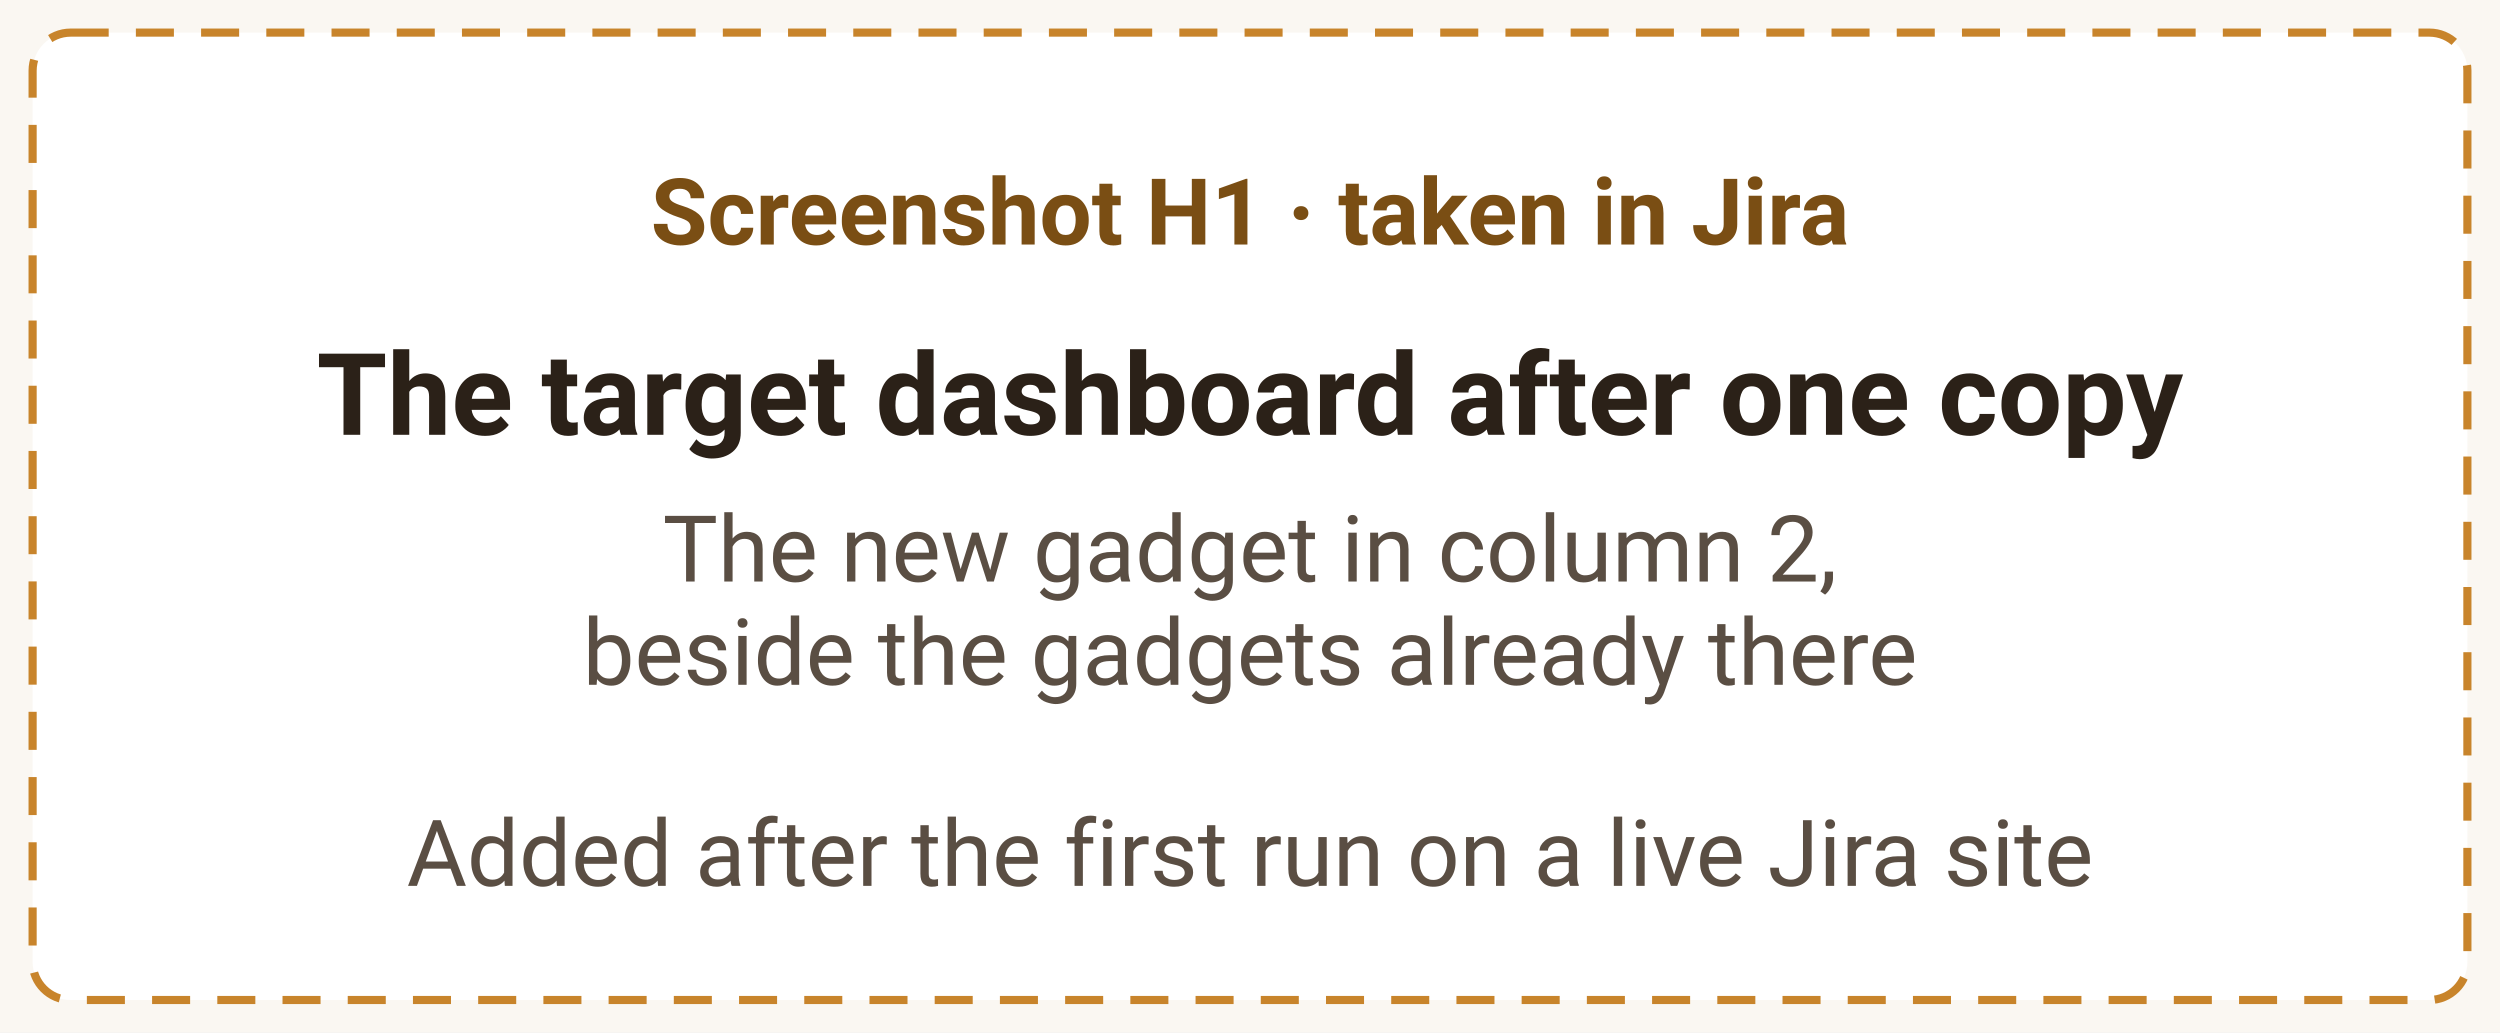
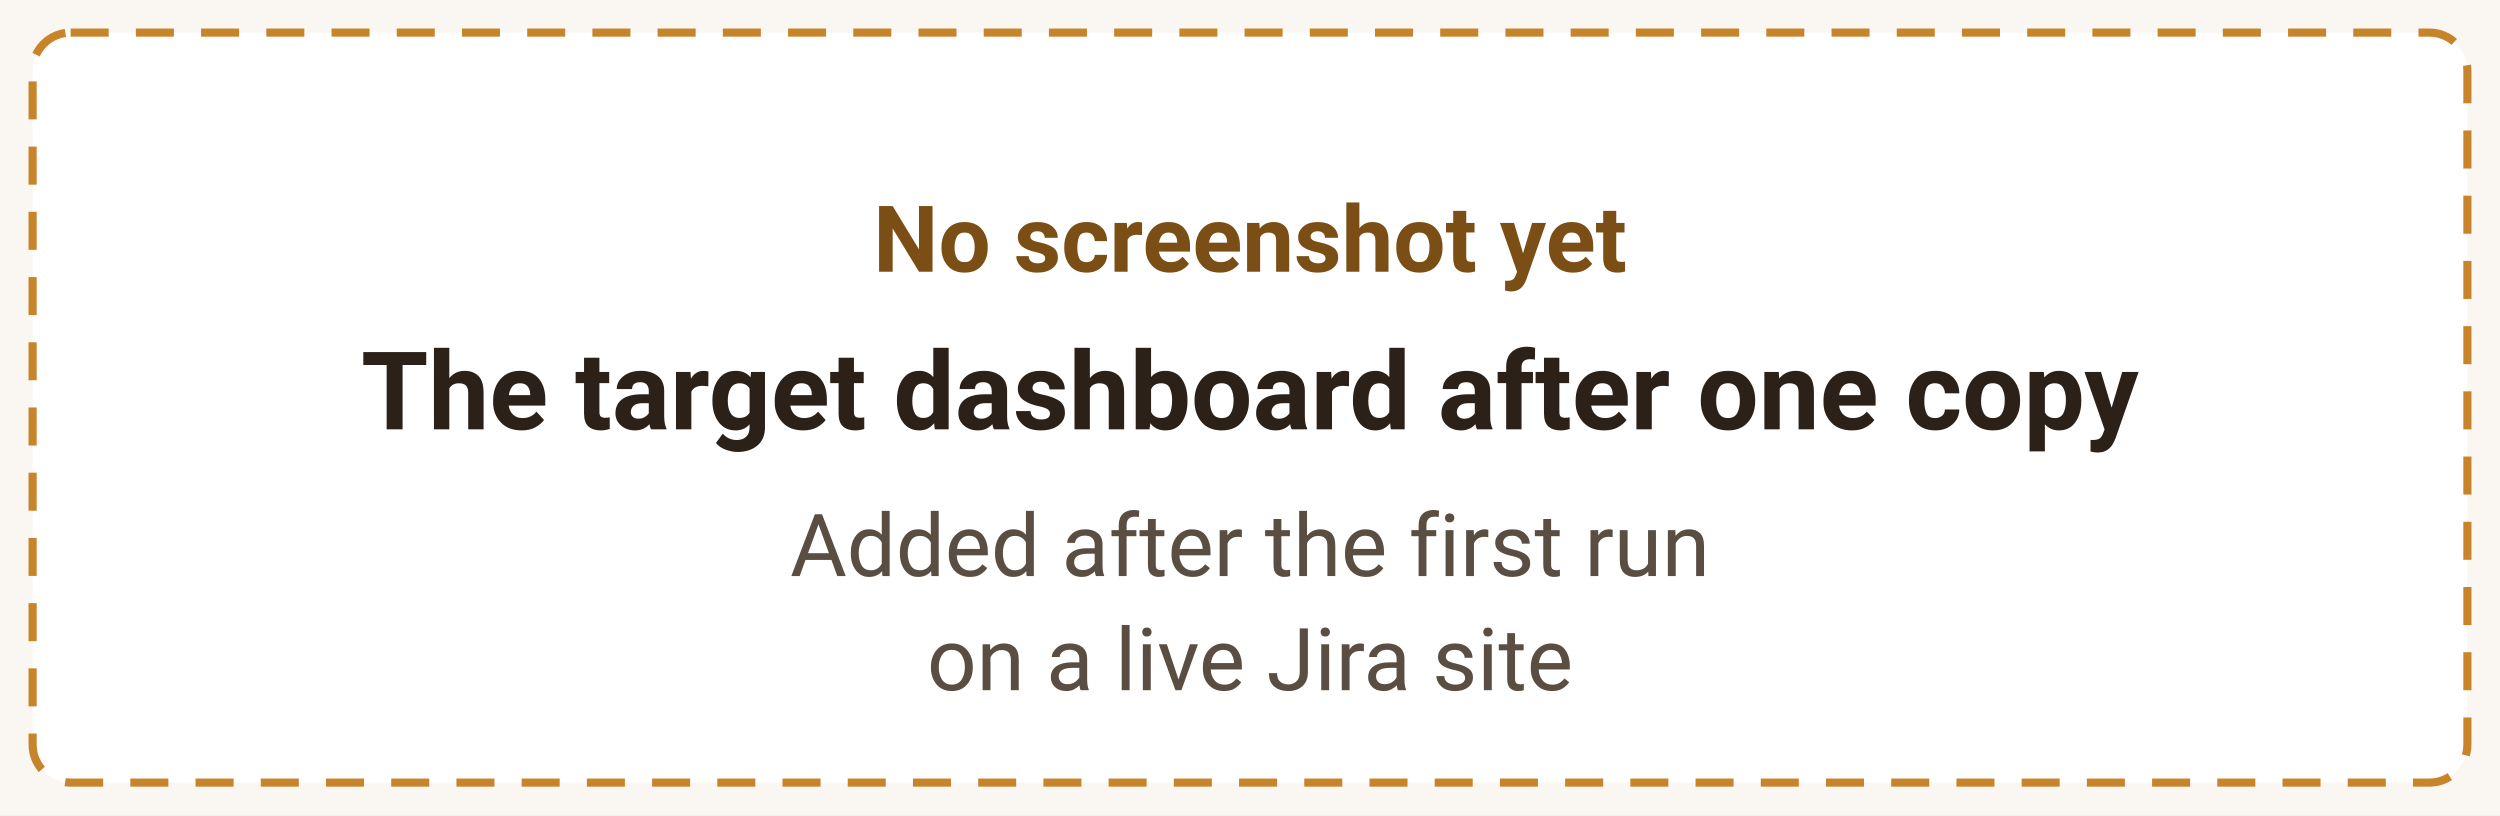
- <svg xmlns="http://www.w3.org/2000/svg" viewBox="0 0 920 380" width="920" height="380" font-family="system-ui, -apple-system, Segoe UI, Roboto, sans-serif">
-   <rect width="920" height="380" fill="#FAF7F2" />
-   <rect x="12" y="12" width="896" height="356" rx="14" fill="#FFFFFF" stroke="#C8842B" stroke-width="3" stroke-dasharray="14 10" />
-   <text x="460" y="90" text-anchor="middle" font-size="34" font-weight="600" fill="#7A4E14">Screenshot H1 · taken in Jira</text>
-   <text x="460" y="160" text-anchor="middle" font-size="42" font-weight="600" fill="#2B2118">The target dashboard after one copy</text>
-   <text x="460" y="214" text-anchor="middle" font-size="34" fill="#5A4E43">The new gadget in column 2,</text>
-   <text x="460" y="252" text-anchor="middle" font-size="34" fill="#5A4E43">beside the gadgets already there</text>
-   <text x="460" y="326" text-anchor="middle" font-size="34" fill="#5A4E43">Added after the first run on a live Jira site</text>
+ <svg xmlns="http://www.w3.org/2000/svg" viewBox="0 0 920 300" width="920" height="300" font-family="system-ui, -apple-system, Segoe UI, Roboto, sans-serif">
+   <rect width="920" height="300" fill="#FAF7F2" />
+   <rect x="12" y="12" width="896" height="276" rx="14" fill="#FFFFFF" stroke="#C8842B" stroke-width="3" stroke-dasharray="14 10" />
+   <text x="460" y="100" text-anchor="middle" font-size="34" font-weight="600" fill="#7A4E14">No screenshot yet</text>
+   <text x="460" y="158" text-anchor="middle" font-size="40" font-weight="600" fill="#2B2118">The target dashboard after one copy</text>
+   <text x="460" y="212" text-anchor="middle" font-size="32" fill="#5A4E43">Added after the first run</text>
+   <text x="460" y="254" text-anchor="middle" font-size="32" fill="#5A4E43">on a live Jira site</text>
</svg>
